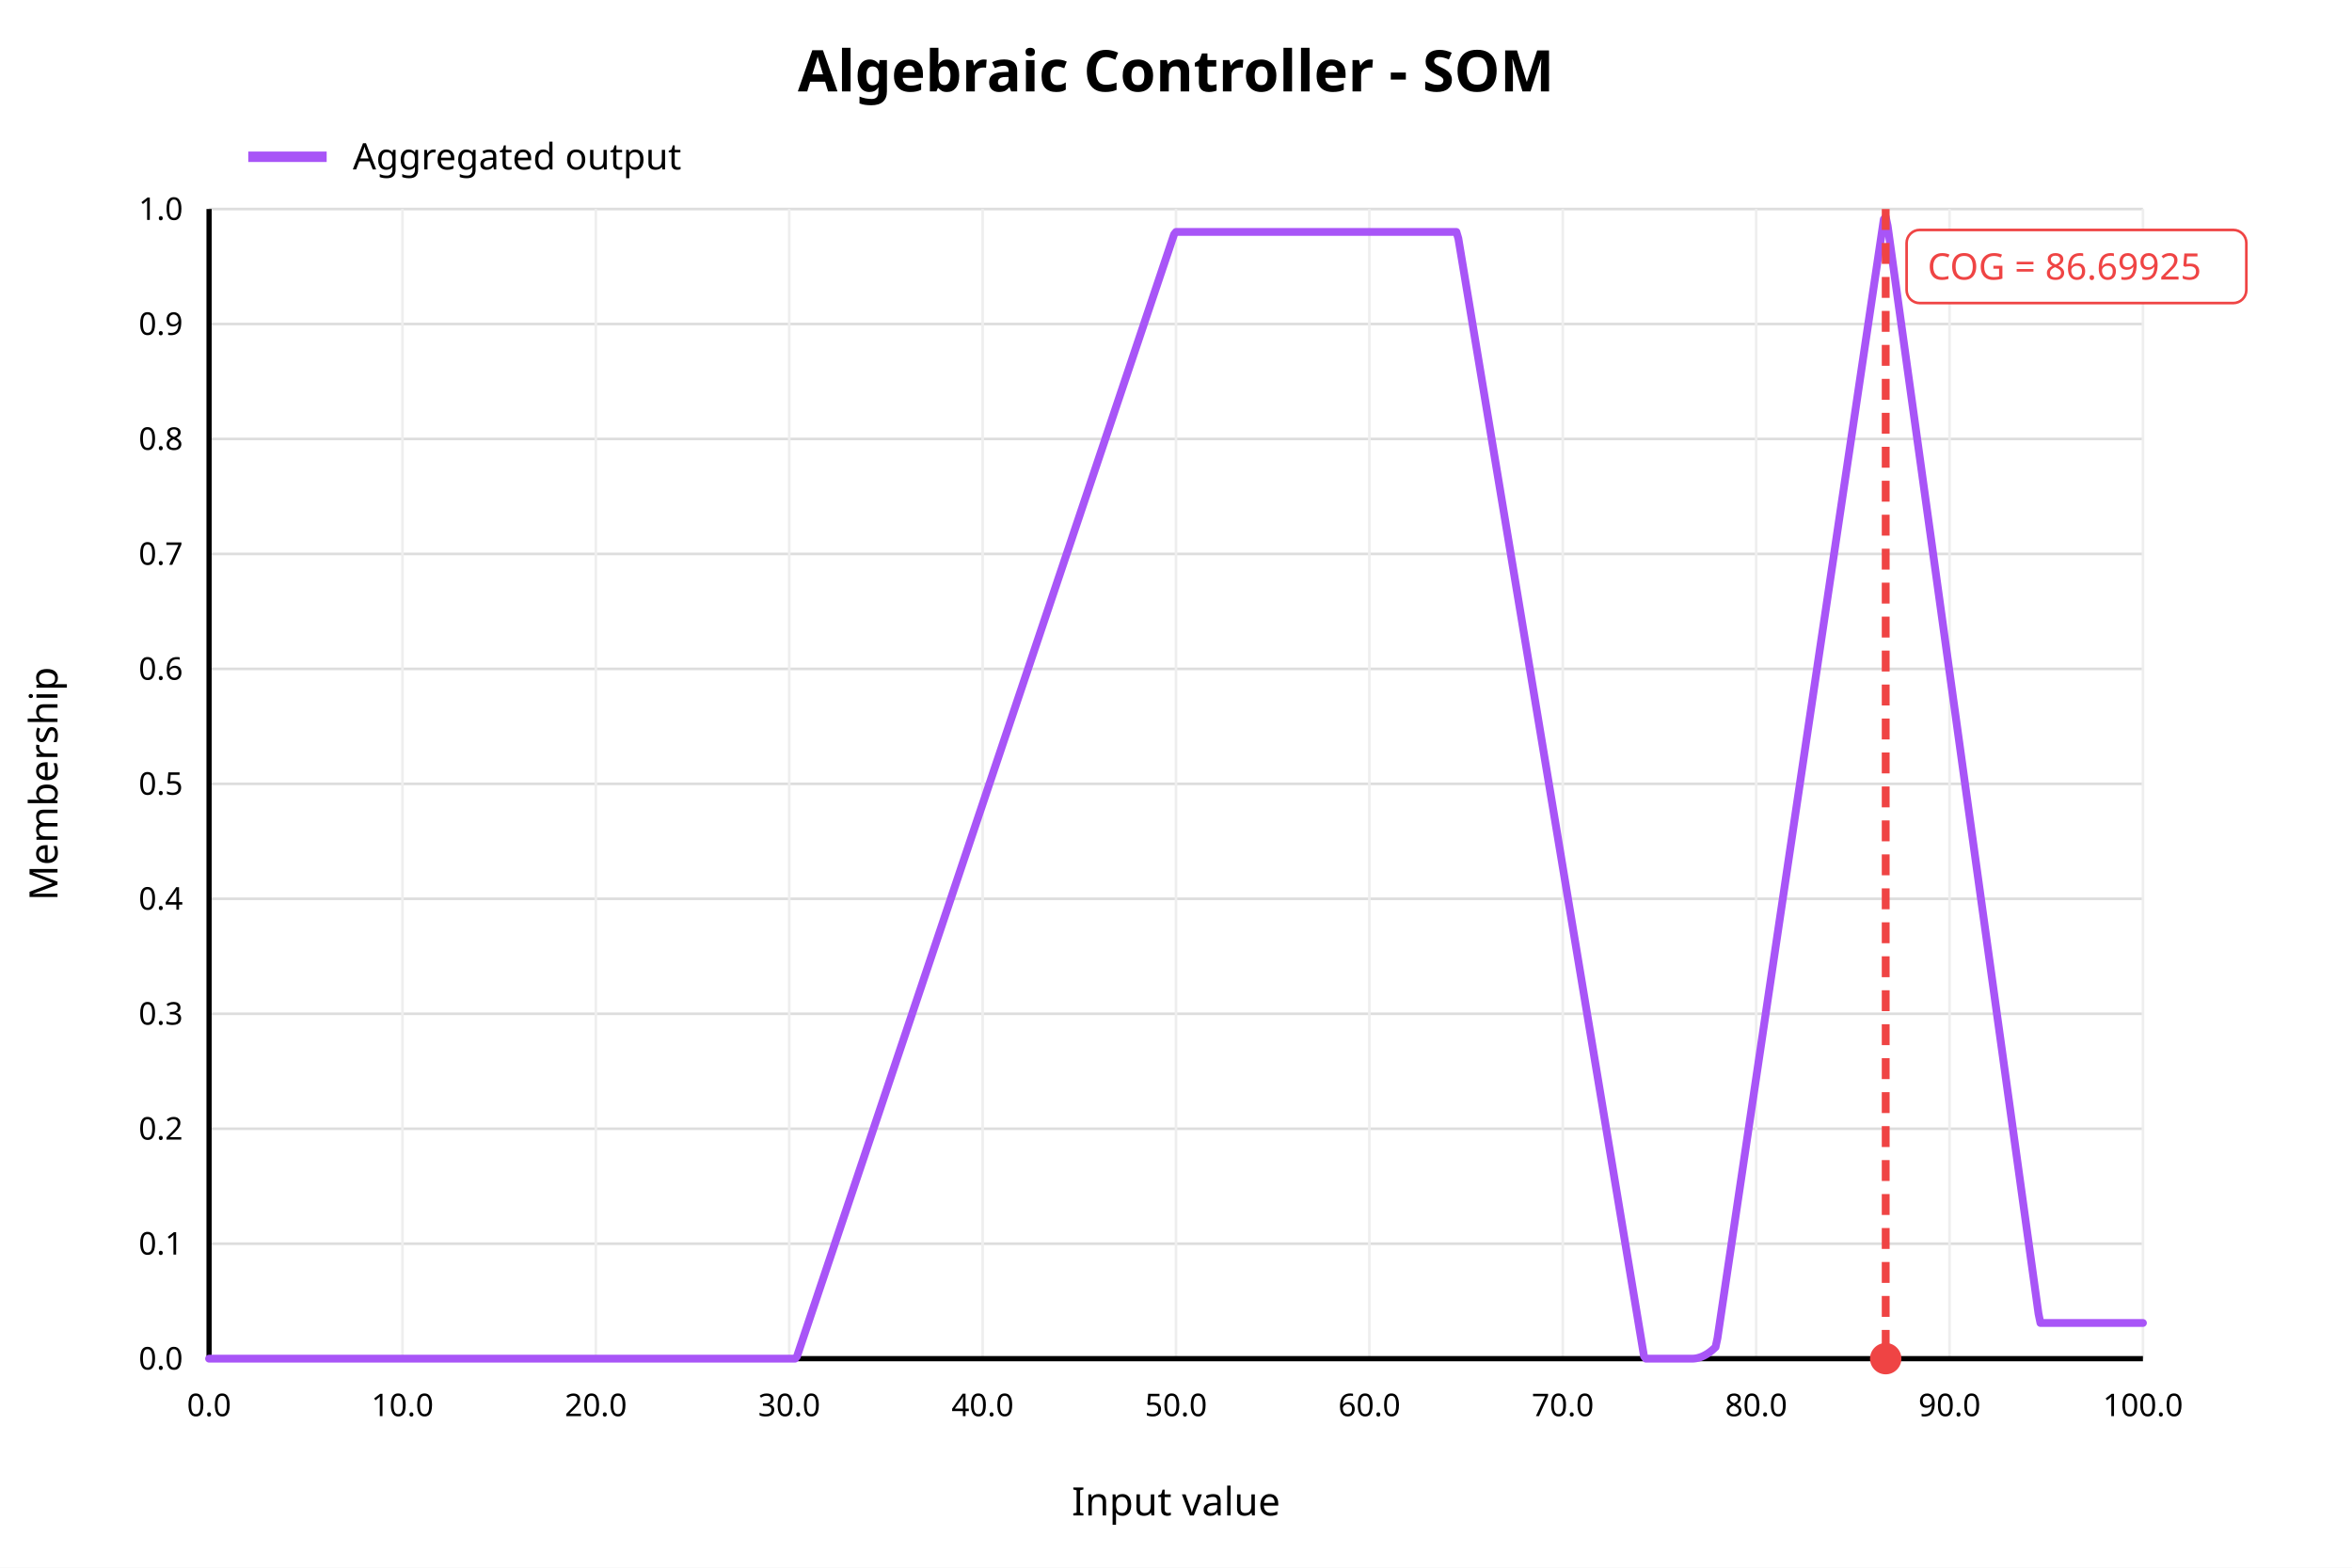
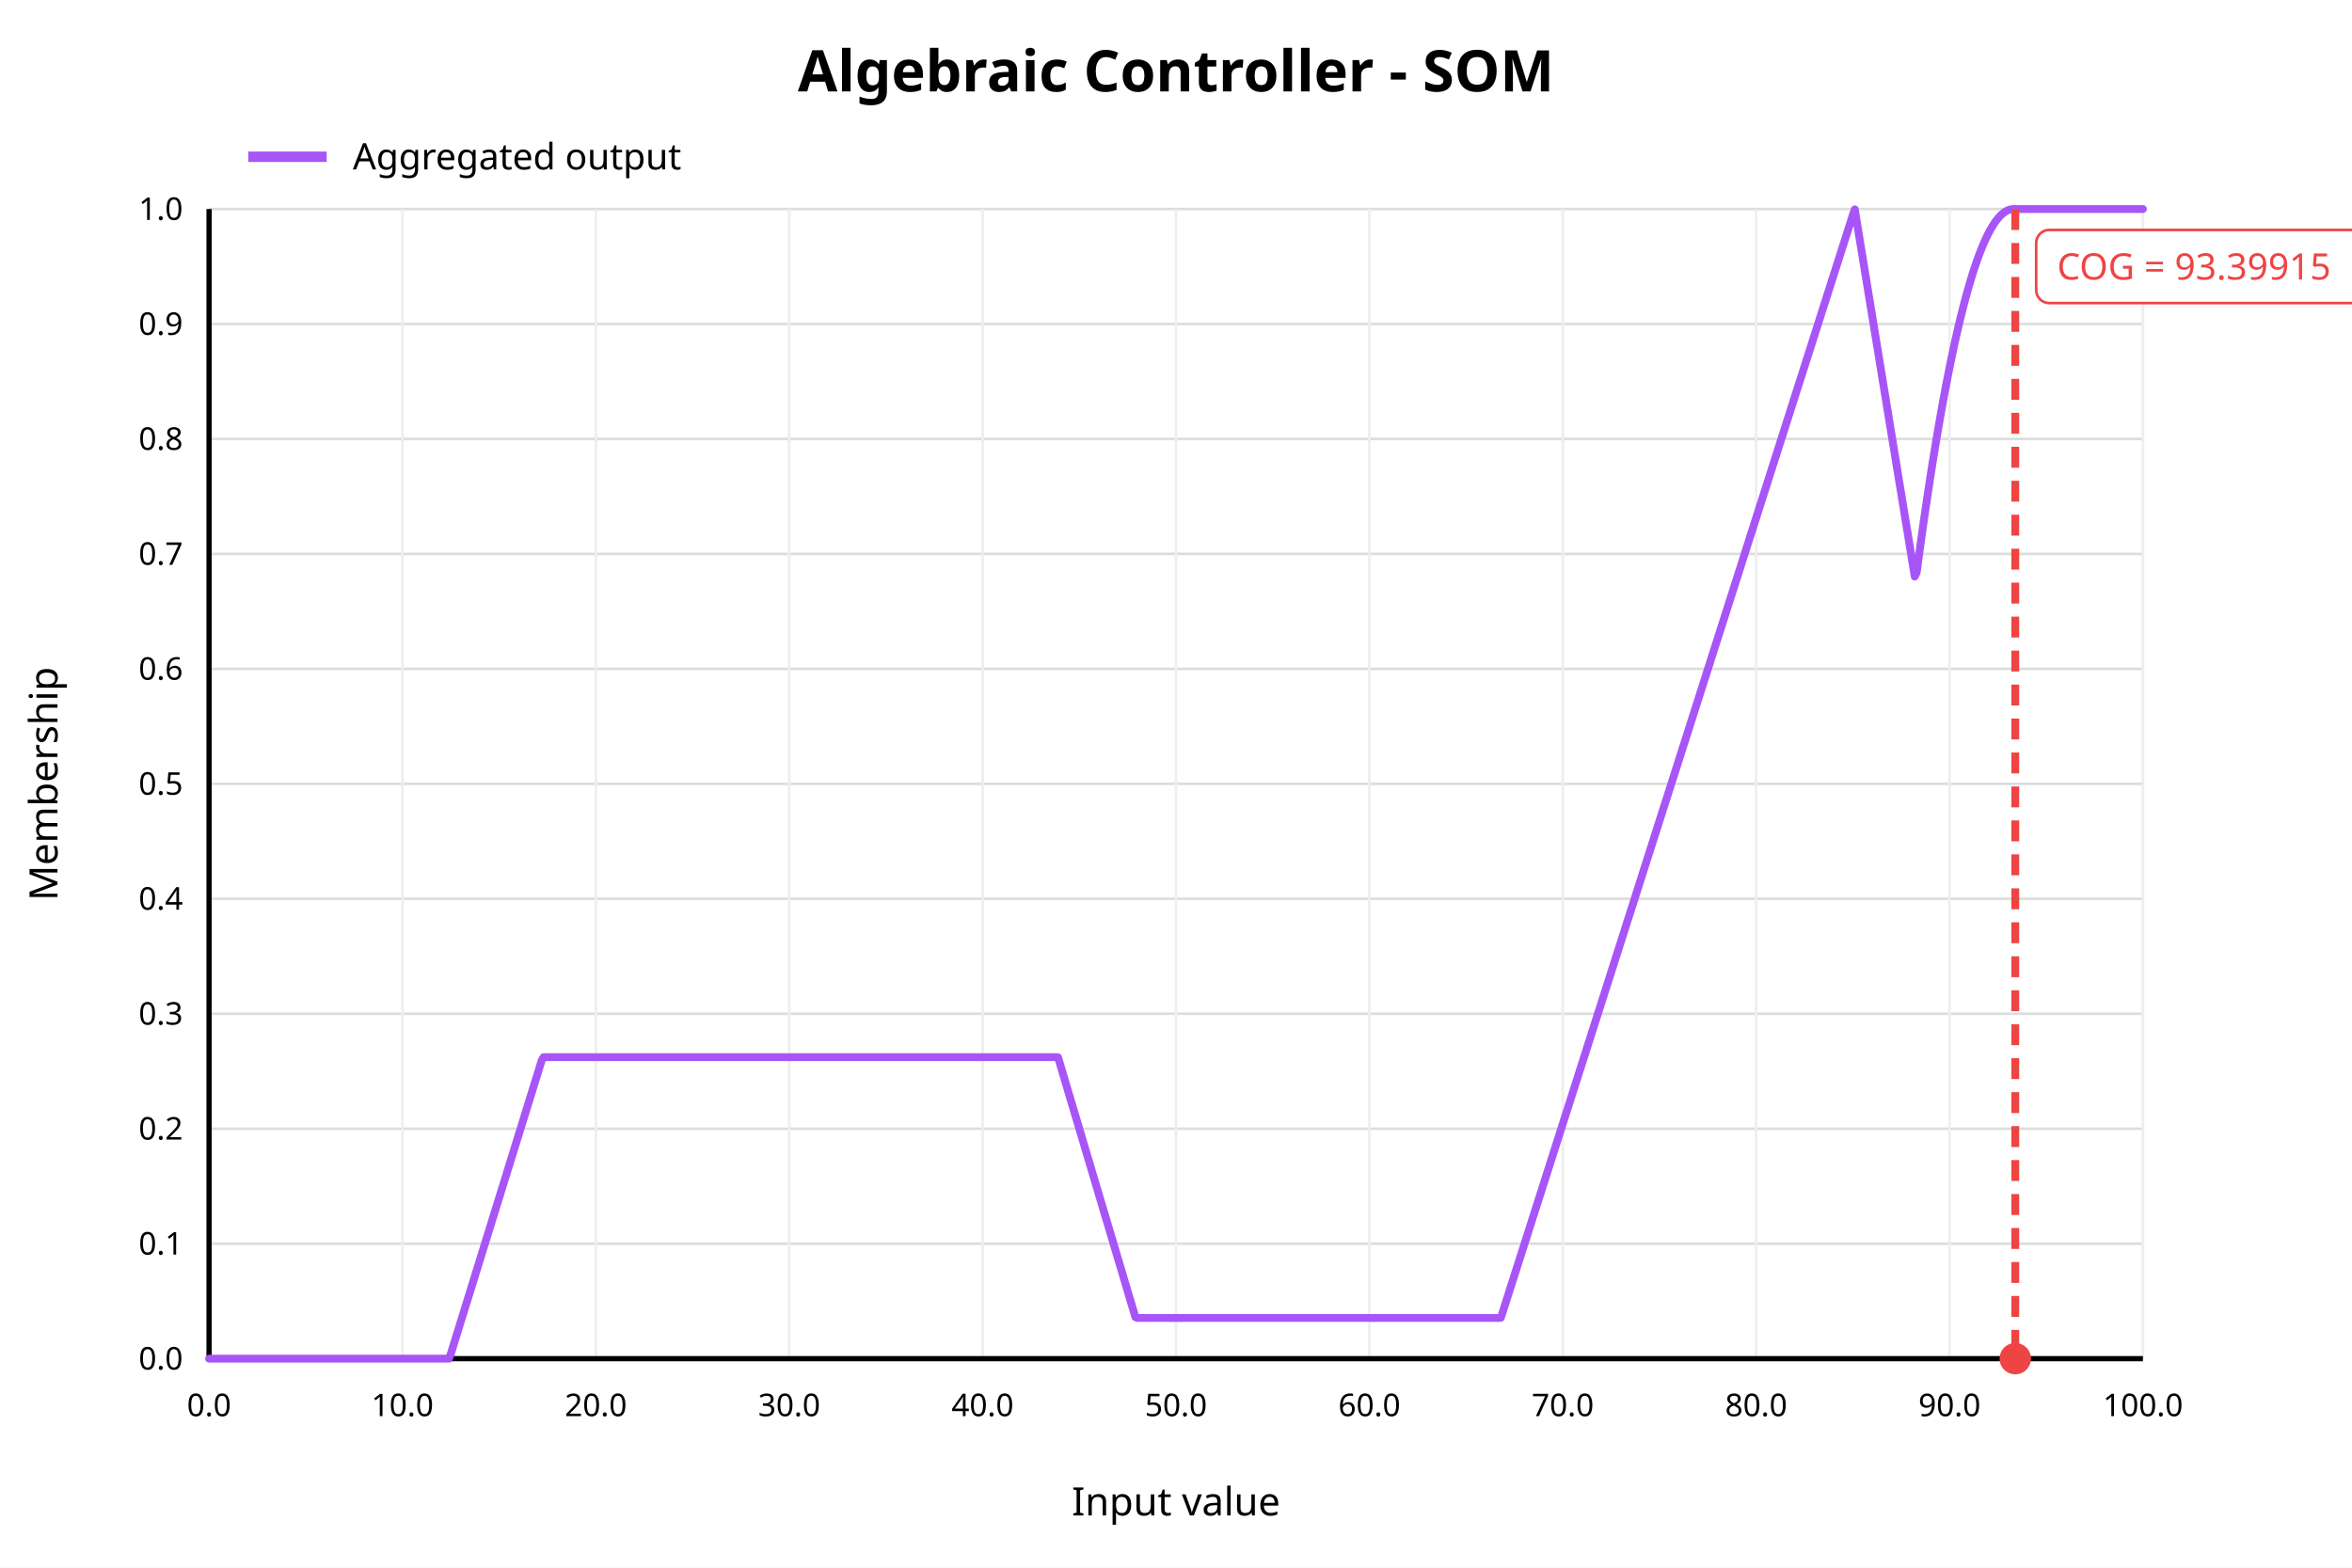
<svg xmlns="http://www.w3.org/2000/svg" width="900" height="600" viewBox="0 0 900 600">
  <rect x="0" y="0" width="900" height="600" fill="white" />
  <text x="450" y="35" text-anchor="middle" font-family="sans-serif" font-size="22" font-weight="bold" fill="black">Algebraic Controller - SOM</text>
  <line x1="80" y1="520.00" x2="820" y2="520.00" stroke="#dddddd" stroke-width="1" />
  <text x="70" y="520.00" text-anchor="end" dominant-baseline="middle" font-family="sans-serif" font-size="12" fill="black">0.0</text>
  <line x1="80" y1="476.00" x2="820" y2="476.00" stroke="#dddddd" stroke-width="1" />
  <text x="70" y="476.00" text-anchor="end" dominant-baseline="middle" font-family="sans-serif" font-size="12" fill="black">0.1</text>
  <line x1="80" y1="432.00" x2="820" y2="432.00" stroke="#dddddd" stroke-width="1" />
  <text x="70" y="432.00" text-anchor="end" dominant-baseline="middle" font-family="sans-serif" font-size="12" fill="black">0.2</text>
  <line x1="80" y1="388.00" x2="820" y2="388.00" stroke="#dddddd" stroke-width="1" />
  <text x="70" y="388.00" text-anchor="end" dominant-baseline="middle" font-family="sans-serif" font-size="12" fill="black">0.3</text>
  <line x1="80" y1="344.00" x2="820" y2="344.00" stroke="#dddddd" stroke-width="1" />
  <text x="70" y="344.00" text-anchor="end" dominant-baseline="middle" font-family="sans-serif" font-size="12" fill="black">0.4</text>
  <line x1="80" y1="300.00" x2="820" y2="300.00" stroke="#dddddd" stroke-width="1" />
  <text x="70" y="300.00" text-anchor="end" dominant-baseline="middle" font-family="sans-serif" font-size="12" fill="black">0.5</text>
  <line x1="80" y1="256.00" x2="820" y2="256.00" stroke="#dddddd" stroke-width="1" />
  <text x="70" y="256.00" text-anchor="end" dominant-baseline="middle" font-family="sans-serif" font-size="12" fill="black">0.6</text>
  <line x1="80" y1="212.00" x2="820" y2="212.00" stroke="#dddddd" stroke-width="1" />
  <text x="70" y="212.00" text-anchor="end" dominant-baseline="middle" font-family="sans-serif" font-size="12" fill="black">0.7</text>
  <line x1="80" y1="168.00" x2="820" y2="168.00" stroke="#dddddd" stroke-width="1" />
  <text x="70" y="168.00" text-anchor="end" dominant-baseline="middle" font-family="sans-serif" font-size="12" fill="black">0.8</text>
  <line x1="80" y1="124.00" x2="820" y2="124.00" stroke="#dddddd" stroke-width="1" />
  <text x="70" y="124.00" text-anchor="end" dominant-baseline="middle" font-family="sans-serif" font-size="12" fill="black">0.9</text>
  <line x1="80" y1="80.00" x2="820" y2="80.00" stroke="#dddddd" stroke-width="1" />
  <text x="70" y="80.00" text-anchor="end" dominant-baseline="middle" font-family="sans-serif" font-size="12" fill="black">1.0</text>
  <line x1="80.00" y1="80" x2="80.00" y2="520" stroke="#eeeeee" stroke-width="1" />
  <text x="80.00" y="542" text-anchor="middle" font-family="sans-serif" font-size="12" fill="black">0.0</text>
  <line x1="154.00" y1="80" x2="154.00" y2="520" stroke="#eeeeee" stroke-width="1" />
  <text x="154.00" y="542" text-anchor="middle" font-family="sans-serif" font-size="12" fill="black">10.0</text>
  <line x1="228.00" y1="80" x2="228.00" y2="520" stroke="#eeeeee" stroke-width="1" />
  <text x="228.00" y="542" text-anchor="middle" font-family="sans-serif" font-size="12" fill="black">20.0</text>
  <line x1="302.00" y1="80" x2="302.00" y2="520" stroke="#eeeeee" stroke-width="1" />
  <text x="302.00" y="542" text-anchor="middle" font-family="sans-serif" font-size="12" fill="black">30.0</text>
  <line x1="376.00" y1="80" x2="376.00" y2="520" stroke="#eeeeee" stroke-width="1" />
  <text x="376.00" y="542" text-anchor="middle" font-family="sans-serif" font-size="12" fill="black">40.0</text>
  <line x1="450.00" y1="80" x2="450.00" y2="520" stroke="#eeeeee" stroke-width="1" />
  <text x="450.00" y="542" text-anchor="middle" font-family="sans-serif" font-size="12" fill="black">50.0</text>
  <line x1="524.00" y1="80" x2="524.00" y2="520" stroke="#eeeeee" stroke-width="1" />
  <text x="524.00" y="542" text-anchor="middle" font-family="sans-serif" font-size="12" fill="black">60.0</text>
  <line x1="598.00" y1="80" x2="598.00" y2="520" stroke="#eeeeee" stroke-width="1" />
  <text x="598.00" y="542" text-anchor="middle" font-family="sans-serif" font-size="12" fill="black">70.0</text>
  <line x1="672.00" y1="80" x2="672.00" y2="520" stroke="#eeeeee" stroke-width="1" />
  <text x="672.00" y="542" text-anchor="middle" font-family="sans-serif" font-size="12" fill="black">80.0</text>
  <line x1="746.00" y1="80" x2="746.00" y2="520" stroke="#eeeeee" stroke-width="1" />
  <text x="746.00" y="542" text-anchor="middle" font-family="sans-serif" font-size="12" fill="black">90.0</text>
  <line x1="820.00" y1="80" x2="820.00" y2="520" stroke="#eeeeee" stroke-width="1" />
  <text x="820.00" y="542" text-anchor="middle" font-family="sans-serif" font-size="12" fill="black">100.0</text>
  <line x1="80" y1="520" x2="820" y2="520" stroke="black" stroke-width="2" />
  <line x1="80" y1="80" x2="80" y2="520" stroke="black" stroke-width="2" />
  <text x="450" y="580" text-anchor="middle" font-family="sans-serif" font-size="15" fill="black">Input value</text>
  <text x="22" y="300" text-anchor="middle" font-family="sans-serif" font-size="15" fill="black" transform="rotate(-90 22 300)">Membership</text>
-   <polyline fill="none" stroke="#a855f7" stroke-width="3" stroke-linejoin="round" stroke-linecap="round" points="80.00,520.00 80.74,520.00 81.48,520.00 82.22,520.00 82.96,520.00 83.70,520.00 84.44,520.00 85.18,520.00 85.92,520.00 86.66,520.00 87.40,520.00 88.14,520.00 88.88,520.00 89.62,520.00 90.36,520.00 91.10,520.00 91.84,520.00 92.58,520.00 93.32,520.00 94.06,520.00 94.80,520.00 95.54,520.00 96.28,520.00 97.02,520.00 97.76,520.00 98.50,520.00 99.24,520.00 99.98,520.00 100.72,520.00 101.46,520.00 102.20,520.00 102.94,520.00 103.68,520.00 104.42,520.00 105.16,520.00 105.90,520.00 106.64,520.00 107.38,520.00 108.12,520.00 108.86,520.00 109.60,520.00 110.34,520.00 111.08,520.00 111.82,520.00 112.56,520.00 113.30,520.00 114.04,520.00 114.78,520.00 115.52,520.00 116.26,520.00 117.00,520.00 117.74,520.00 118.48,520.00 119.22,520.00 119.96,520.00 120.70,520.00 121.44,520.00 122.18,520.00 122.92,520.00 123.66,520.00 124.40,520.00 125.14,520.00 125.88,520.00 126.62,520.00 127.36,520.00 128.10,520.00 128.84,520.00 129.58,520.00 130.32,520.00 131.06,520.00 131.80,520.00 132.54,520.00 133.28,520.00 134.02,520.00 134.76,520.00 135.50,520.00 136.24,520.00 136.98,520.00 137.72,520.00 138.46,520.00 139.20,520.00 139.94,520.00 140.68,520.00 141.42,520.00 142.16,520.00 142.90,520.00 143.64,520.00 144.38,520.00 145.12,520.00 145.86,520.00 146.60,520.00 147.34,520.00 148.08,520.00 148.82,520.00 149.56,520.00 150.30,520.00 151.04,520.00 151.78,520.00 152.52,520.00 153.26,520.00 154.00,520.00 154.74,520.00 155.48,520.00 156.22,520.00 156.96,520.00 157.70,520.00 158.44,520.00 159.18,520.00 159.92,520.00 160.66,520.00 161.40,520.00 162.14,520.00 162.88,520.00 163.62,520.00 164.36,520.00 165.10,520.00 165.84,520.00 166.58,520.00 167.32,520.00 168.06,520.00 168.80,520.00 169.54,520.00 170.28,520.00 171.02,520.00 171.76,520.00 172.50,520.00 173.24,520.00 173.98,520.00 174.72,520.00 175.46,520.00 176.20,520.00 176.94,520.00 177.68,520.00 178.42,520.00 179.16,520.00 179.90,520.00 180.64,520.00 181.38,520.00 182.12,520.00 182.86,520.00 183.60,520.00 184.34,520.00 185.08,520.00 185.82,520.00 186.56,520.00 187.30,520.00 188.04,520.00 188.78,520.00 189.52,520.00 190.26,520.00 191.00,520.00 191.74,520.00 192.48,520.00 193.22,520.00 193.96,520.00 194.70,520.00 195.44,520.00 196.18,520.00 196.92,520.00 197.66,520.00 198.40,520.00 199.14,520.00 199.88,520.00 200.62,520.00 201.36,520.00 202.10,520.00 202.84,520.00 203.58,520.00 204.32,520.00 205.06,520.00 205.80,520.00 206.54,520.00 207.28,520.00 208.02,520.00 208.76,520.00 209.50,520.00 210.24,520.00 210.98,520.00 211.72,520.00 212.46,520.00 213.20,520.00 213.94,520.00 214.68,520.00 215.42,520.00 216.16,520.00 216.90,520.00 217.64,520.00 218.38,520.00 219.12,520.00 219.86,520.00 220.60,520.00 221.34,520.00 222.08,520.00 222.82,520.00 223.56,520.00 224.30,520.00 225.04,520.00 225.78,520.00 226.52,520.00 227.26,520.00 228.00,520.00 228.74,520.00 229.48,520.00 230.22,520.00 230.96,520.00 231.70,520.00 232.44,520.00 233.18,520.00 233.92,520.00 234.66,520.00 235.40,520.00 236.14,520.00 236.88,520.00 237.62,520.00 238.36,520.00 239.10,520.00 239.84,520.00 240.58,520.00 241.32,520.00 242.06,520.00 242.80,520.00 243.54,520.00 244.28,520.00 245.02,520.00 245.76,520.00 246.50,520.00 247.24,520.00 247.98,520.00 248.72,520.00 249.46,520.00 250.20,520.00 250.94,520.00 251.68,520.00 252.42,520.00 253.16,520.00 253.90,520.00 254.64,520.00 255.38,520.00 256.12,520.00 256.86,520.00 257.60,520.00 258.34,520.00 259.08,520.00 259.82,520.00 260.56,520.00 261.30,520.00 262.04,520.00 262.78,520.00 263.52,520.00 264.26,520.00 265.00,520.00 265.74,520.00 266.48,520.00 267.22,520.00 267.96,520.00 268.70,520.00 269.44,520.00 270.18,520.00 270.92,520.00 271.66,520.00 272.40,520.00 273.14,520.00 273.88,520.00 274.62,520.00 275.36,520.00 276.10,520.00 276.84,520.00 277.58,520.00 278.32,520.00 279.06,520.00 279.80,520.00 280.54,520.00 281.28,520.00 282.02,520.00 282.76,520.00 283.50,520.00 284.24,520.00 284.98,520.00 285.72,520.00 286.46,520.00 287.20,520.00 287.94,520.00 288.68,520.00 289.42,520.00 290.16,520.00 290.90,520.00 291.64,520.00 292.38,520.00 293.12,520.00 293.86,520.00 294.60,520.00 295.34,520.00 296.08,520.00 296.82,520.00 297.56,520.00 298.30,520.00 299.04,520.00 299.78,520.00 300.52,520.00 301.26,520.00 302.00,520.00 302.74,520.00 303.48,520.00 304.22,520.00 304.96,519.16 305.70,516.96 306.44,514.76 307.18,512.55 307.92,510.35 308.66,508.15 309.40,505.95 310.14,503.74 310.88,501.54 311.62,499.34 312.36,497.14 313.10,494.93 313.84,492.73 314.58,490.53 315.32,488.33 316.06,486.12 316.80,483.92 317.54,481.72 318.28,479.52 319.02,477.31 319.76,475.11 320.50,472.91 321.24,470.71 321.98,468.50 322.72,466.30 323.46,464.10 324.20,461.90 324.94,459.70 325.68,457.49 326.42,455.29 327.16,453.09 327.90,450.89 328.64,448.68 329.38,446.48 330.12,444.28 330.86,442.08 331.60,439.87 332.34,437.67 333.08,435.47 333.82,433.27 334.56,431.06 335.30,428.86 336.04,426.66 336.78,424.46 337.52,422.25 338.26,420.05 339.00,417.85 339.74,415.65 340.48,413.44 341.22,411.24 341.96,409.04 342.70,406.84 343.44,404.63 344.18,402.43 344.92,400.23 345.66,398.03 346.40,395.83 347.14,393.62 347.88,391.42 348.62,389.22 349.36,387.02 350.10,384.81 350.84,382.61 351.58,380.41 352.32,378.21 353.06,376.00 353.80,373.80 354.54,371.60 355.28,369.40 356.02,367.19 356.76,364.99 357.50,362.79 358.24,360.59 358.98,358.38 359.72,356.18 360.46,353.98 361.20,351.78 361.94,349.57 362.68,347.37 363.42,345.17 364.16,342.97 364.90,340.76 365.64,338.56 366.38,336.36 367.12,334.16 367.86,331.95 368.60,329.75 369.34,327.55 370.08,325.35 370.82,323.15 371.56,320.94 372.30,318.74 373.04,316.54 373.78,314.34 374.52,312.13 375.26,309.93 376.00,307.73 376.74,305.53 377.48,303.32 378.22,301.12 378.96,298.92 379.70,296.72 380.44,294.51 381.18,292.31 381.92,290.11 382.66,287.91 383.40,285.70 384.14,283.50 384.88,281.30 385.62,279.10 386.36,276.89 387.10,274.69 387.84,272.49 388.58,270.29 389.32,268.08 390.06,265.88 390.80,263.68 391.54,261.48 392.28,259.27 393.02,257.07 393.76,254.87 394.50,252.67 395.24,250.47 395.98,248.26 396.72,246.06 397.46,243.86 398.20,241.66 398.94,239.45 399.68,237.25 400.42,235.05 401.16,232.85 401.90,230.64 402.64,228.44 403.38,226.24 404.12,224.04 404.86,221.83 405.60,219.63 406.34,217.43 407.08,215.23 407.82,213.02 408.56,210.82 409.30,208.62 410.04,206.42 410.78,204.21 411.52,202.01 412.26,199.81 413.00,197.61 413.74,195.40 414.48,193.20 415.22,191.00 415.96,188.80 416.70,186.59 417.44,184.39 418.18,182.19 418.92,179.99 419.66,177.79 420.40,175.58 421.14,173.38 421.88,171.18 422.62,168.98 423.36,166.77 424.10,164.57 424.84,162.37 425.58,160.17 426.32,157.96 427.06,155.76 427.80,153.56 428.54,151.36 429.28,149.15 430.02,146.95 430.76,144.75 431.50,142.55 432.24,140.34 432.98,138.14 433.72,135.94 434.46,133.74 435.20,131.53 435.94,129.33 436.68,127.13 437.42,124.93 438.16,122.72 438.90,120.52 439.64,118.32 440.38,116.12 441.12,113.91 441.86,111.71 442.60,109.51 443.34,107.31 444.08,105.11 444.82,102.90 445.56,100.70 446.30,98.50 447.04,96.30 447.78,94.09 448.52,91.89 449.26,89.69 450.00,88.77 450.74,88.77 451.48,88.77 452.22,88.77 452.96,88.77 453.70,88.77 454.44,88.77 455.18,88.77 455.92,88.77 456.66,88.77 457.40,88.77 458.14,88.77 458.88,88.77 459.62,88.77 460.36,88.77 461.10,88.77 461.84,88.77 462.58,88.77 463.32,88.77 464.06,88.77 464.80,88.77 465.54,88.77 466.28,88.77 467.02,88.77 467.76,88.77 468.50,88.77 469.24,88.77 469.98,88.77 470.72,88.77 471.46,88.77 472.20,88.77 472.94,88.77 473.68,88.77 474.42,88.77 475.16,88.77 475.90,88.77 476.64,88.77 477.38,88.77 478.12,88.77 478.86,88.77 479.60,88.77 480.34,88.77 481.08,88.77 481.82,88.77 482.56,88.77 483.30,88.77 484.04,88.77 484.78,88.77 485.52,88.77 486.26,88.77 487.00,88.77 487.74,88.77 488.48,88.77 489.22,88.77 489.96,88.77 490.70,88.77 491.44,88.77 492.18,88.77 492.92,88.77 493.66,88.77 494.40,88.77 495.14,88.77 495.88,88.77 496.62,88.77 497.36,88.77 498.10,88.77 498.84,88.77 499.58,88.77 500.32,88.77 501.06,88.77 501.80,88.77 502.54,88.77 503.28,88.77 504.02,88.77 504.76,88.77 505.50,88.77 506.24,88.77 506.98,88.77 507.72,88.77 508.46,88.77 509.20,88.77 509.94,88.77 510.68,88.77 511.42,88.77 512.16,88.77 512.90,88.77 513.64,88.77 514.38,88.77 515.12,88.77 515.86,88.77 516.60,88.77 517.34,88.77 518.08,88.77 518.82,88.77 519.56,88.77 520.30,88.77 521.04,88.77 521.78,88.77 522.52,88.77 523.26,88.77 524.00,88.77 524.74,88.77 525.48,88.77 526.22,88.77 526.96,88.77 527.70,88.77 528.44,88.77 529.18,88.77 529.92,88.77 530.66,88.77 531.40,88.77 532.14,88.77 532.88,88.77 533.62,88.77 534.36,88.77 535.10,88.77 535.84,88.77 536.58,88.77 537.32,88.77 538.06,88.77 538.80,88.77 539.54,88.77 540.28,88.77 541.02,88.77 541.76,88.77 542.50,88.77 543.24,88.77 543.98,88.77 544.72,88.77 545.46,88.77 546.20,88.77 546.94,88.77 547.68,88.77 548.42,88.77 549.16,88.77 549.90,88.77 550.64,88.77 551.38,88.77 552.12,88.77 552.86,88.77 553.60,88.77 554.34,88.77 555.08,88.77 555.82,88.77 556.56,88.77 557.30,88.77 558.04,91.25 558.78,95.71 559.52,100.17 560.26,104.62 561.00,109.08 561.74,113.54 562.48,117.99 563.22,122.45 563.96,126.90 564.70,131.36 565.44,135.82 566.18,140.27 566.92,144.73 567.66,149.18 568.40,153.64 569.14,158.10 569.88,162.55 570.62,167.01 571.36,171.46 572.10,175.92 572.84,180.38 573.58,184.83 574.32,189.29 575.06,193.74 575.80,198.20 576.54,202.66 577.28,207.11 578.02,211.57 578.76,216.03 579.50,220.48 580.24,224.94 580.98,229.39 581.72,233.85 582.46,238.31 583.20,242.76 583.94,247.22 584.68,251.67 585.42,256.13 586.16,260.59 586.90,265.04 587.64,269.50 588.38,273.95 589.12,278.41 589.86,282.87 590.60,287.32 591.34,291.78 592.08,296.23 592.82,300.69 593.56,305.15 594.30,309.60 595.04,314.06 595.78,318.52 596.52,322.97 597.26,327.43 598.00,331.88 598.74,336.34 599.48,340.80 600.22,345.25 600.96,349.71 601.70,354.16 602.44,358.62 603.18,363.08 603.92,367.53 604.66,371.99 605.40,376.44 606.14,380.90 606.88,385.36 607.62,389.81 608.36,394.27 609.10,398.72 609.84,403.18 610.58,407.64 611.32,412.09 612.06,416.55 612.80,421.00 613.54,425.46 614.28,429.92 615.02,434.37 615.76,438.83 616.50,443.29 617.24,447.74 617.98,452.20 618.72,456.65 619.46,461.11 620.20,465.57 620.94,470.02 621.68,474.48 622.42,478.93 623.16,483.39 623.90,487.85 624.64,492.30 625.38,496.76 626.12,501.21 626.86,505.67 627.60,510.13 628.34,514.58 629.08,519.04 629.82,520.00 630.56,520.00 631.30,520.00 632.04,520.00 632.78,520.00 633.52,520.00 634.26,520.00 635.00,520.00 635.74,520.00 636.48,520.00 637.22,520.00 637.96,520.00 638.70,520.00 639.44,520.00 640.18,520.00 640.92,520.00 641.66,520.00 642.40,520.00 643.14,520.00 643.88,520.00 644.62,520.00 645.36,520.00 646.10,520.00 646.84,520.00 647.58,520.00 648.32,519.96 649.06,519.86 649.80,519.70 650.54,519.48 651.28,519.20 652.02,518.86 652.76,518.46 653.50,518.01 654.24,517.49 654.98,516.91 655.72,516.27 656.46,515.58 657.20,512.13 657.94,507.15 658.68,502.17 659.42,497.20 660.16,492.22 660.90,487.24 661.64,482.26 662.38,477.28 663.12,472.30 663.86,467.32 664.60,462.34 665.34,457.36 666.08,452.38 666.82,447.40 667.56,442.42 668.30,437.44 669.04,432.47 669.78,427.49 670.52,422.51 671.26,417.53 672.00,412.55 672.74,407.57 673.48,402.59 674.22,397.61 674.96,392.63 675.70,387.65 676.44,382.67 677.18,377.69 677.92,372.71 678.66,367.74 679.40,362.76 680.14,357.78 680.88,352.80 681.62,347.82 682.36,342.84 683.10,337.86 683.84,332.88 684.58,327.90 685.32,322.92 686.06,317.94 686.80,312.96 687.54,307.98 688.28,303.01 689.02,298.03 689.76,293.05 690.50,288.07 691.24,283.09 691.98,278.11 692.72,273.13 693.46,268.15 694.20,263.17 694.94,258.19 695.68,253.21 696.42,248.23 697.16,243.25 697.90,238.28 698.64,233.30 699.38,228.32 700.12,223.34 700.86,218.36 701.60,213.38 702.34,208.40 703.08,203.42 703.82,198.44 704.56,193.46 705.30,188.48 706.04,183.50 706.78,178.52 707.52,173.55 708.26,168.57 709.00,163.59 709.74,158.61 710.48,153.63 711.22,148.65 711.96,143.67 712.70,138.69 713.44,133.71 714.18,128.73 714.92,123.75 715.66,118.77 716.40,113.79 717.14,108.82 717.88,103.84 718.62,98.86 719.36,93.88 720.10,88.90 720.84,83.92 721.58,83.00 722.32,86.47 723.06,91.81 723.80,97.15 724.54,102.49 725.28,107.82 726.02,113.16 726.76,118.50 727.50,123.84 728.24,129.17 728.98,134.51 729.72,139.85 730.46,145.19 731.20,150.52 731.94,155.86 732.68,161.20 733.42,166.54 734.16,171.87 734.90,177.21 735.64,182.55 736.38,187.89 737.12,193.22 737.86,198.56 738.60,203.90 739.34,209.23 740.08,214.57 740.82,219.91 741.56,225.25 742.30,230.58 743.04,235.92 743.78,241.26 744.52,246.60 745.26,251.93 746.00,257.27 746.74,262.61 747.48,267.95 748.22,273.28 748.96,278.62 749.70,283.96 750.44,289.30 751.18,294.63 751.92,299.97 752.66,305.31 753.40,310.65 754.14,315.98 754.88,321.32 755.62,326.66 756.36,332.00 757.10,337.33 757.84,342.67 758.58,348.01 759.32,353.35 760.06,358.68 760.80,364.02 761.54,369.36 762.28,374.70 763.02,380.03 763.76,385.37 764.50,390.71 765.24,396.05 765.98,401.38 766.72,406.72 767.46,412.06 768.20,417.39 768.94,422.73 769.68,428.07 770.42,433.41 771.16,438.74 771.90,444.08 772.64,449.42 773.38,454.76 774.12,460.09 774.86,465.43 775.60,470.77 776.34,476.11 777.08,481.44 777.82,486.78 778.56,492.12 779.30,497.46 780.04,502.79 780.78,506.34 781.52,506.34 782.26,506.34 783.00,506.34 783.74,506.34 784.48,506.34 785.22,506.34 785.96,506.34 786.70,506.34 787.44,506.34 788.18,506.34 788.92,506.34 789.66,506.34 790.40,506.34 791.14,506.34 791.88,506.34 792.62,506.34 793.36,506.34 794.10,506.34 794.84,506.34 795.58,506.34 796.32,506.34 797.06,506.34 797.80,506.34 798.54,506.34 799.28,506.34 800.02,506.34 800.76,506.34 801.50,506.34 802.24,506.34 802.98,506.34 803.72,506.34 804.46,506.34 805.20,506.34 805.94,506.34 806.68,506.34 807.42,506.34 808.16,506.34 808.90,506.34 809.64,506.34 810.38,506.34 811.12,506.34 811.86,506.34 812.60,506.34 813.34,506.34 814.08,506.34 814.82,506.34 815.56,506.34 816.30,506.34 817.04,506.34 817.78,506.34 818.52,506.34 819.26,506.34 820.00,506.34" />
-   <line x1="721.57" y1="80" x2="721.57" y2="520" stroke="#ef4444" stroke-width="3" stroke-dasharray="8 5" />
-   <circle cx="721.57" cy="520" r="6" fill="#ef4444" />
-   <rect x="729.57" y="88" width="130" height="28" rx="5" fill="white" stroke="#ef4444" />
-   <text x="737.57" y="107" font-family="sans-serif" font-size="14" fill="#ef4444">COG = 86.69925</text>
+   <polyline fill="none" stroke="#a855f7" stroke-width="3" stroke-linejoin="round" stroke-linecap="round" points="80.00,520.00 80.74,520.00 81.48,520.00 82.22,520.00 82.96,520.00 83.70,520.00 84.44,520.00 85.18,520.00 85.92,520.00 86.66,520.00 87.40,520.00 88.14,520.00 88.88,520.00 89.62,520.00 90.36,520.00 91.10,520.00 91.84,520.00 92.58,520.00 93.32,520.00 94.06,520.00 94.80,520.00 95.54,520.00 96.28,520.00 97.02,520.00 97.76,520.00 98.50,520.00 99.24,520.00 99.98,520.00 100.72,520.00 101.46,520.00 102.20,520.00 102.94,520.00 103.68,520.00 104.42,520.00 105.16,520.00 105.90,520.00 106.64,520.00 107.38,520.00 108.12,520.00 108.86,520.00 109.60,520.00 110.34,520.00 111.08,520.00 111.82,520.00 112.56,520.00 113.30,520.00 114.04,520.00 114.78,520.00 115.52,520.00 116.26,520.00 117.00,520.00 117.74,520.00 118.48,520.00 119.22,520.00 119.96,520.00 120.70,520.00 121.44,520.00 122.18,520.00 122.92,520.00 123.66,520.00 124.40,520.00 125.14,520.00 125.88,520.00 126.62,520.00 127.36,520.00 128.10,520.00 128.84,520.00 129.58,520.00 130.32,520.00 131.06,520.00 131.80,520.00 132.54,520.00 133.28,520.00 134.02,520.00 134.76,520.00 135.50,520.00 136.24,520.00 136.98,520.00 137.72,520.00 138.46,520.00 139.20,520.00 139.94,520.00 140.68,520.00 141.42,520.00 142.16,520.00 142.90,520.00 143.64,520.00 144.38,520.00 145.12,520.00 145.86,520.00 146.60,520.00 147.34,520.00 148.08,520.00 148.82,520.00 149.56,520.00 150.30,520.00 151.04,520.00 151.78,520.00 152.52,520.00 153.26,520.00 154.00,520.00 154.74,520.00 155.48,520.00 156.22,520.00 156.96,520.00 157.70,520.00 158.44,520.00 159.18,520.00 159.92,520.00 160.66,520.00 161.40,520.00 162.14,520.00 162.88,520.00 163.62,520.00 164.36,520.00 165.10,520.00 165.84,520.00 166.58,520.00 167.32,520.00 168.06,520.00 168.80,520.00 169.54,520.00 170.28,520.00 171.02,520.00 171.76,520.00 172.50,518.15 173.24,515.76 173.98,513.37 174.72,510.98 175.46,508.59 176.20,506.20 176.94,503.81 177.68,501.42 178.42,499.04 179.16,496.65 179.90,494.26 180.64,491.87 181.38,489.48 182.12,487.09 182.86,484.70 183.60,482.31 184.34,479.93 185.08,477.54 185.82,475.15 186.56,472.76 187.30,470.37 188.04,467.98 188.78,465.59 189.52,463.20 190.26,460.81 191.00,458.43 191.74,456.04 192.48,453.65 193.22,451.26 193.96,448.87 194.70,446.48 195.44,444.09 196.18,441.70 196.92,439.32 197.66,436.93 198.40,434.54 199.14,432.15 199.88,429.76 200.62,427.37 201.36,424.98 202.10,422.59 202.84,420.20 203.58,417.82 204.32,415.43 205.06,413.04 205.80,410.65 206.54,408.26 207.28,405.87 208.02,404.61 208.76,404.61 209.50,404.61 210.24,404.61 210.98,404.61 211.72,404.61 212.46,404.61 213.20,404.61 213.94,404.61 214.68,404.61 215.42,404.61 216.16,404.61 216.90,404.61 217.64,404.61 218.38,404.61 219.12,404.61 219.86,404.61 220.60,404.61 221.34,404.61 222.08,404.61 222.82,404.61 223.56,404.61 224.30,404.61 225.04,404.61 225.78,404.61 226.52,404.61 227.26,404.61 228.00,404.61 228.74,404.61 229.48,404.61 230.22,404.61 230.96,404.61 231.70,404.61 232.44,404.61 233.18,404.61 233.92,404.61 234.66,404.61 235.40,404.61 236.14,404.61 236.88,404.61 237.62,404.61 238.36,404.61 239.10,404.61 239.84,404.61 240.58,404.61 241.32,404.61 242.06,404.61 242.80,404.61 243.54,404.61 244.28,404.61 245.02,404.61 245.76,404.61 246.50,404.61 247.24,404.61 247.98,404.61 248.72,404.61 249.46,404.61 250.20,404.61 250.94,404.61 251.68,404.61 252.42,404.61 253.16,404.61 253.90,404.61 254.64,404.61 255.38,404.61 256.12,404.61 256.86,404.61 257.60,404.61 258.34,404.61 259.08,404.61 259.82,404.61 260.56,404.61 261.30,404.61 262.04,404.61 262.78,404.61 263.52,404.61 264.26,404.61 265.00,404.61 265.74,404.61 266.48,404.61 267.22,404.61 267.96,404.61 268.70,404.61 269.44,404.61 270.18,404.61 270.92,404.61 271.66,404.61 272.40,404.61 273.14,404.61 273.88,404.61 274.62,404.61 275.36,404.61 276.10,404.61 276.84,404.61 277.58,404.61 278.32,404.61 279.06,404.61 279.80,404.61 280.54,404.61 281.28,404.61 282.02,404.61 282.76,404.61 283.50,404.61 284.24,404.61 284.98,404.61 285.72,404.61 286.46,404.61 287.20,404.61 287.94,404.61 288.68,404.61 289.42,404.61 290.16,404.61 290.90,404.61 291.64,404.61 292.38,404.61 293.12,404.61 293.86,404.61 294.60,404.61 295.34,404.61 296.08,404.61 296.82,404.61 297.56,404.61 298.30,404.61 299.04,404.61 299.78,404.61 300.52,404.61 301.26,404.61 302.00,404.61 302.74,404.61 303.48,404.61 304.22,404.61 304.96,404.61 305.70,404.61 306.44,404.61 307.18,404.61 307.92,404.61 308.66,404.61 309.40,404.61 310.14,404.61 310.88,404.61 311.62,404.61 312.36,404.61 313.10,404.61 313.84,404.61 314.58,404.61 315.32,404.61 316.06,404.61 316.80,404.61 317.54,404.61 318.28,404.61 319.02,404.61 319.76,404.61 320.50,404.61 321.24,404.61 321.98,404.61 322.72,404.61 323.46,404.61 324.20,404.61 324.94,404.61 325.68,404.61 326.42,404.61 327.16,404.61 327.90,404.61 328.64,404.61 329.38,404.61 330.12,404.61 330.86,404.61 331.60,404.61 332.34,404.61 333.08,404.61 333.82,404.61 334.56,404.61 335.30,404.61 336.04,404.61 336.78,404.61 337.52,404.61 338.26,404.61 339.00,404.61 339.74,404.61 340.48,404.61 341.22,404.61 341.96,404.61 342.70,404.61 343.44,404.61 344.18,404.61 344.92,404.61 345.66,404.61 346.40,404.61 347.14,404.61 347.88,404.61 348.62,404.61 349.36,404.61 350.10,404.61 350.84,404.61 351.58,404.61 352.32,404.61 353.06,404.61 353.80,404.61 354.54,404.61 355.28,404.61 356.02,404.61 356.76,404.61 357.50,404.61 358.24,404.61 358.98,404.61 359.72,404.61 360.46,404.61 361.20,404.61 361.94,404.61 362.68,404.61 363.42,404.61 364.16,404.61 364.90,404.61 365.64,404.61 366.38,404.61 367.12,404.61 367.86,404.61 368.60,404.61 369.34,404.61 370.08,404.61 370.82,404.61 371.56,404.61 372.30,404.61 373.04,404.61 373.78,404.61 374.52,404.61 375.26,404.61 376.00,404.61 376.74,404.61 377.48,404.61 378.22,404.61 378.96,404.61 379.70,404.61 380.44,404.61 381.18,404.61 381.92,404.61 382.66,404.61 383.40,404.61 384.14,404.61 384.88,404.61 385.62,404.61 386.36,404.61 387.10,404.61 387.84,404.61 388.58,404.61 389.32,404.61 390.06,404.61 390.80,404.61 391.54,404.61 392.28,404.61 393.02,404.61 393.76,404.61 394.50,404.61 395.24,404.61 395.98,404.61 396.72,404.61 397.46,404.61 398.20,404.61 398.94,404.61 399.68,404.61 400.42,404.61 401.16,404.61 401.90,404.61 402.64,404.61 403.38,404.61 404.12,404.61 404.86,404.66 405.60,407.14 406.34,409.63 407.08,412.12 407.82,414.60 408.56,417.09 409.30,419.57 410.04,422.06 410.78,424.55 411.52,427.03 412.26,429.52 413.00,432.00 413.74,434.49 414.48,436.98 415.22,439.46 415.96,441.95 416.70,444.44 417.44,446.92 418.18,449.41 418.92,451.89 419.66,454.38 420.40,456.87 421.14,459.35 421.88,461.84 422.62,464.33 423.36,466.81 424.10,469.30 424.84,471.78 425.58,474.27 426.32,476.76 427.06,479.24 427.80,481.73 428.54,484.21 429.28,486.70 430.02,489.19 430.76,491.67 431.50,494.16 432.24,496.65 432.98,499.13 433.72,501.62 434.46,504.10 435.20,504.42 435.94,504.42 436.68,504.42 437.42,504.42 438.16,504.42 438.90,504.42 439.64,504.42 440.38,504.42 441.12,504.42 441.86,504.42 442.60,504.42 443.34,504.42 444.08,504.42 444.82,504.42 445.56,504.42 446.30,504.42 447.04,504.42 447.78,504.42 448.52,504.42 449.26,504.42 450.00,504.42 450.74,504.42 451.48,504.42 452.22,504.42 452.96,504.42 453.70,504.42 454.44,504.42 455.18,504.42 455.92,504.42 456.66,504.42 457.40,504.42 458.14,504.42 458.88,504.42 459.62,504.42 460.36,504.42 461.10,504.42 461.84,504.42 462.58,504.42 463.32,504.42 464.06,504.42 464.80,504.42 465.54,504.42 466.28,504.42 467.02,504.42 467.76,504.42 468.50,504.42 469.24,504.42 469.98,504.42 470.72,504.42 471.46,504.42 472.20,504.42 472.94,504.42 473.68,504.42 474.42,504.42 475.16,504.42 475.90,504.42 476.64,504.42 477.38,504.42 478.12,504.42 478.86,504.42 479.60,504.42 480.34,504.42 481.08,504.42 481.82,504.42 482.56,504.42 483.30,504.42 484.04,504.42 484.78,504.42 485.52,504.42 486.26,504.42 487.00,504.42 487.74,504.42 488.48,504.42 489.22,504.42 489.96,504.42 490.70,504.42 491.44,504.42 492.18,504.42 492.92,504.42 493.66,504.42 494.40,504.42 495.14,504.42 495.88,504.42 496.62,504.42 497.36,504.42 498.10,504.42 498.84,504.42 499.58,504.42 500.32,504.42 501.06,504.42 501.80,504.42 502.54,504.42 503.28,504.42 504.02,504.42 504.76,504.42 505.50,504.42 506.24,504.42 506.98,504.42 507.72,504.42 508.46,504.42 509.20,504.42 509.94,504.42 510.68,504.42 511.42,504.42 512.16,504.42 512.90,504.42 513.64,504.42 514.38,504.42 515.12,504.42 515.86,504.42 516.60,504.42 517.34,504.42 518.08,504.42 518.82,504.42 519.56,504.42 520.30,504.42 521.04,504.42 521.78,504.42 522.52,504.42 523.26,504.42 524.00,504.42 524.74,504.42 525.48,504.42 526.22,504.42 526.96,504.42 527.70,504.42 528.44,504.42 529.18,504.42 529.92,504.42 530.66,504.42 531.40,504.42 532.14,504.42 532.88,504.42 533.62,504.42 534.36,504.42 535.10,504.42 535.84,504.42 536.58,504.42 537.32,504.42 538.06,504.42 538.80,504.42 539.54,504.42 540.28,504.42 541.02,504.42 541.76,504.42 542.50,504.42 543.24,504.42 543.98,504.42 544.72,504.42 545.46,504.42 546.20,504.42 546.94,504.42 547.68,504.42 548.42,504.42 549.16,504.42 549.90,504.42 550.64,504.42 551.38,504.42 552.12,504.42 552.86,504.42 553.60,504.42 554.34,504.42 555.08,504.42 555.82,504.42 556.56,504.42 557.30,504.42 558.04,504.42 558.78,504.42 559.52,504.42 560.26,504.42 561.00,504.42 561.74,504.42 562.48,504.42 563.22,504.42 563.96,504.42 564.70,504.42 565.44,504.42 566.18,504.42 566.92,504.42 567.66,504.42 568.40,504.42 569.14,504.42 569.88,504.42 570.62,504.42 571.36,504.42 572.10,504.42 572.84,504.42 573.58,504.42 574.32,504.34 575.06,502.02 575.80,499.70 576.54,497.38 577.28,495.06 578.02,492.74 578.76,490.42 579.50,488.10 580.24,485.78 580.98,483.46 581.72,481.15 582.46,478.83 583.20,476.51 583.94,474.19 584.68,471.87 585.42,469.55 586.16,467.23 586.90,464.91 587.64,462.59 588.38,460.27 589.12,457.95 589.86,455.63 590.60,453.32 591.34,451.00 592.08,448.68 592.82,446.36 593.56,444.04 594.30,441.72 595.04,439.40 595.78,437.08 596.52,434.76 597.26,432.44 598.00,430.12 598.74,427.80 599.48,425.49 600.22,423.17 600.96,420.85 601.70,418.53 602.44,416.21 603.18,413.89 603.92,411.57 604.66,409.25 605.40,406.93 606.14,404.61 606.88,402.29 607.62,399.97 608.36,397.66 609.10,395.34 609.84,393.02 610.58,390.70 611.32,388.38 612.06,386.06 612.80,383.74 613.54,381.42 614.28,379.10 615.02,376.78 615.76,374.46 616.50,372.14 617.24,369.83 617.98,367.51 618.72,365.19 619.46,362.87 620.20,360.55 620.94,358.23 621.68,355.91 622.42,353.59 623.16,351.27 623.90,348.95 624.64,346.63 625.38,344.31 626.12,341.99 626.86,339.68 627.60,337.36 628.34,335.04 629.08,332.72 629.82,330.40 630.56,328.08 631.30,325.76 632.04,323.44 632.78,321.12 633.52,318.80 634.26,316.48 635.00,314.16 635.74,311.85 636.48,309.53 637.22,307.21 637.96,304.89 638.70,302.57 639.44,300.25 640.18,297.93 640.92,295.61 641.66,293.29 642.40,290.97 643.14,288.65 643.88,286.33 644.62,284.02 645.36,281.70 646.10,279.38 646.84,277.06 647.58,274.74 648.32,272.42 649.06,270.10 649.80,267.78 650.54,265.46 651.28,263.14 652.02,260.82 652.76,258.50 653.50,256.19 654.24,253.87 654.98,251.55 655.72,249.23 656.46,246.91 657.20,244.59 657.94,242.27 658.68,239.95 659.42,237.63 660.16,235.31 660.90,232.99 661.64,230.67 662.38,228.35 663.12,226.04 663.86,223.72 664.60,221.40 665.34,219.08 666.08,216.76 666.82,214.44 667.56,212.12 668.30,209.80 669.04,207.48 669.78,205.16 670.52,202.84 671.26,200.52 672.00,198.21 672.74,195.89 673.48,193.57 674.22,191.25 674.96,188.93 675.70,186.61 676.44,184.29 677.18,181.97 677.92,179.65 678.66,177.33 679.40,175.01 680.14,172.69 680.88,170.38 681.62,168.06 682.36,165.74 683.10,163.42 683.84,161.10 684.58,158.78 685.32,156.46 686.06,154.14 686.80,151.82 687.54,149.50 688.28,147.18 689.02,144.86 689.76,142.55 690.50,140.23 691.24,137.91 691.98,135.59 692.72,133.27 693.46,130.95 694.20,128.63 694.94,126.31 695.68,123.99 696.42,121.67 697.16,119.35 697.90,117.03 698.64,114.72 699.38,112.40 700.12,110.08 700.86,107.76 701.60,105.44 702.34,103.12 703.08,100.80 703.82,98.48 704.56,96.16 705.30,93.84 706.04,91.52 706.78,89.20 707.52,86.88 708.26,84.57 709.00,82.25 709.74,80.14 710.48,84.68 711.22,89.21 711.96,93.74 712.70,98.27 713.44,102.81 714.18,107.34 714.92,111.87 715.66,116.41 716.40,120.94 717.14,125.47 717.88,130.00 718.62,134.54 719.36,139.07 720.10,143.60 720.84,148.14 721.58,152.67 722.32,157.20 723.06,161.74 723.80,166.27 724.54,170.80 725.28,175.33 726.02,179.87 726.76,184.40 727.50,188.93 728.24,193.47 728.98,198.00 729.72,202.53 730.46,207.07 731.20,211.60 731.94,216.13 732.68,220.66 733.42,219.10 734.16,213.60 734.90,208.21 735.64,202.93 736.38,197.76 737.12,192.70 737.86,187.76 738.60,182.92 739.34,178.19 740.08,173.58 740.82,169.08 741.56,164.69 742.30,160.40 743.04,156.24 743.78,152.18 744.52,148.23 745.26,144.39 746.00,140.67 746.74,137.05 747.48,133.55 748.22,130.15 748.96,126.87 749.70,123.70 750.44,120.64 751.18,117.69 751.92,114.86 752.66,112.13 753.40,109.51 754.14,107.01 754.88,104.62 755.62,102.33 756.36,100.16 757.10,98.10 757.84,96.15 758.58,94.31 759.32,92.59 760.06,90.97 760.80,89.47 761.54,88.07 762.28,86.79 763.02,85.62 763.76,84.55 764.50,83.60 765.24,82.77 765.98,82.04 766.72,81.42 767.46,80.91 768.20,80.52 768.94,80.24 769.68,80.06 770.42,80.00 771.16,80.00 771.90,80.00 772.64,80.00 773.38,80.00 774.12,80.00 774.86,80.00 775.60,80.00 776.34,80.00 777.08,80.00 777.82,80.00 778.56,80.00 779.30,80.00 780.04,80.00 780.78,80.00 781.52,80.00 782.26,80.00 783.00,80.00 783.74,80.00 784.48,80.00 785.22,80.00 785.96,80.00 786.70,80.00 787.44,80.00 788.18,80.00 788.92,80.00 789.66,80.00 790.40,80.00 791.14,80.00 791.88,80.00 792.62,80.00 793.36,80.00 794.10,80.00 794.84,80.00 795.58,80.00 796.32,80.00 797.06,80.00 797.80,80.00 798.54,80.00 799.28,80.00 800.02,80.00 800.76,80.00 801.50,80.00 802.24,80.00 802.98,80.00 803.72,80.00 804.46,80.00 805.20,80.00 805.94,80.00 806.68,80.00 807.42,80.00 808.16,80.00 808.90,80.00 809.64,80.00 810.38,80.00 811.12,80.00 811.86,80.00 812.60,80.00 813.34,80.00 814.08,80.00 814.82,80.00 815.56,80.00 816.30,80.00 817.04,80.00 817.78,80.00 818.52,80.00 819.26,80.00 820.00,80.00" />
+   <line x1="771.15" y1="80" x2="771.15" y2="520" stroke="#ef4444" stroke-width="3" stroke-dasharray="8 5" />
+   <circle cx="771.15" cy="520" r="6" fill="#ef4444" />
+   <rect x="779.15" y="88" width="130" height="28" rx="5" fill="white" stroke="#ef4444" />
+   <text x="787.15" y="107" font-family="sans-serif" font-size="14" fill="#ef4444">COG = 93.39915</text>
  <line x1="95" y1="60" x2="125" y2="60" stroke="#a855f7" stroke-width="4" />
  <text x="135" y="60" dominant-baseline="middle" font-family="sans-serif" font-size="14" fill="black">Aggregated output</text>
</svg>
